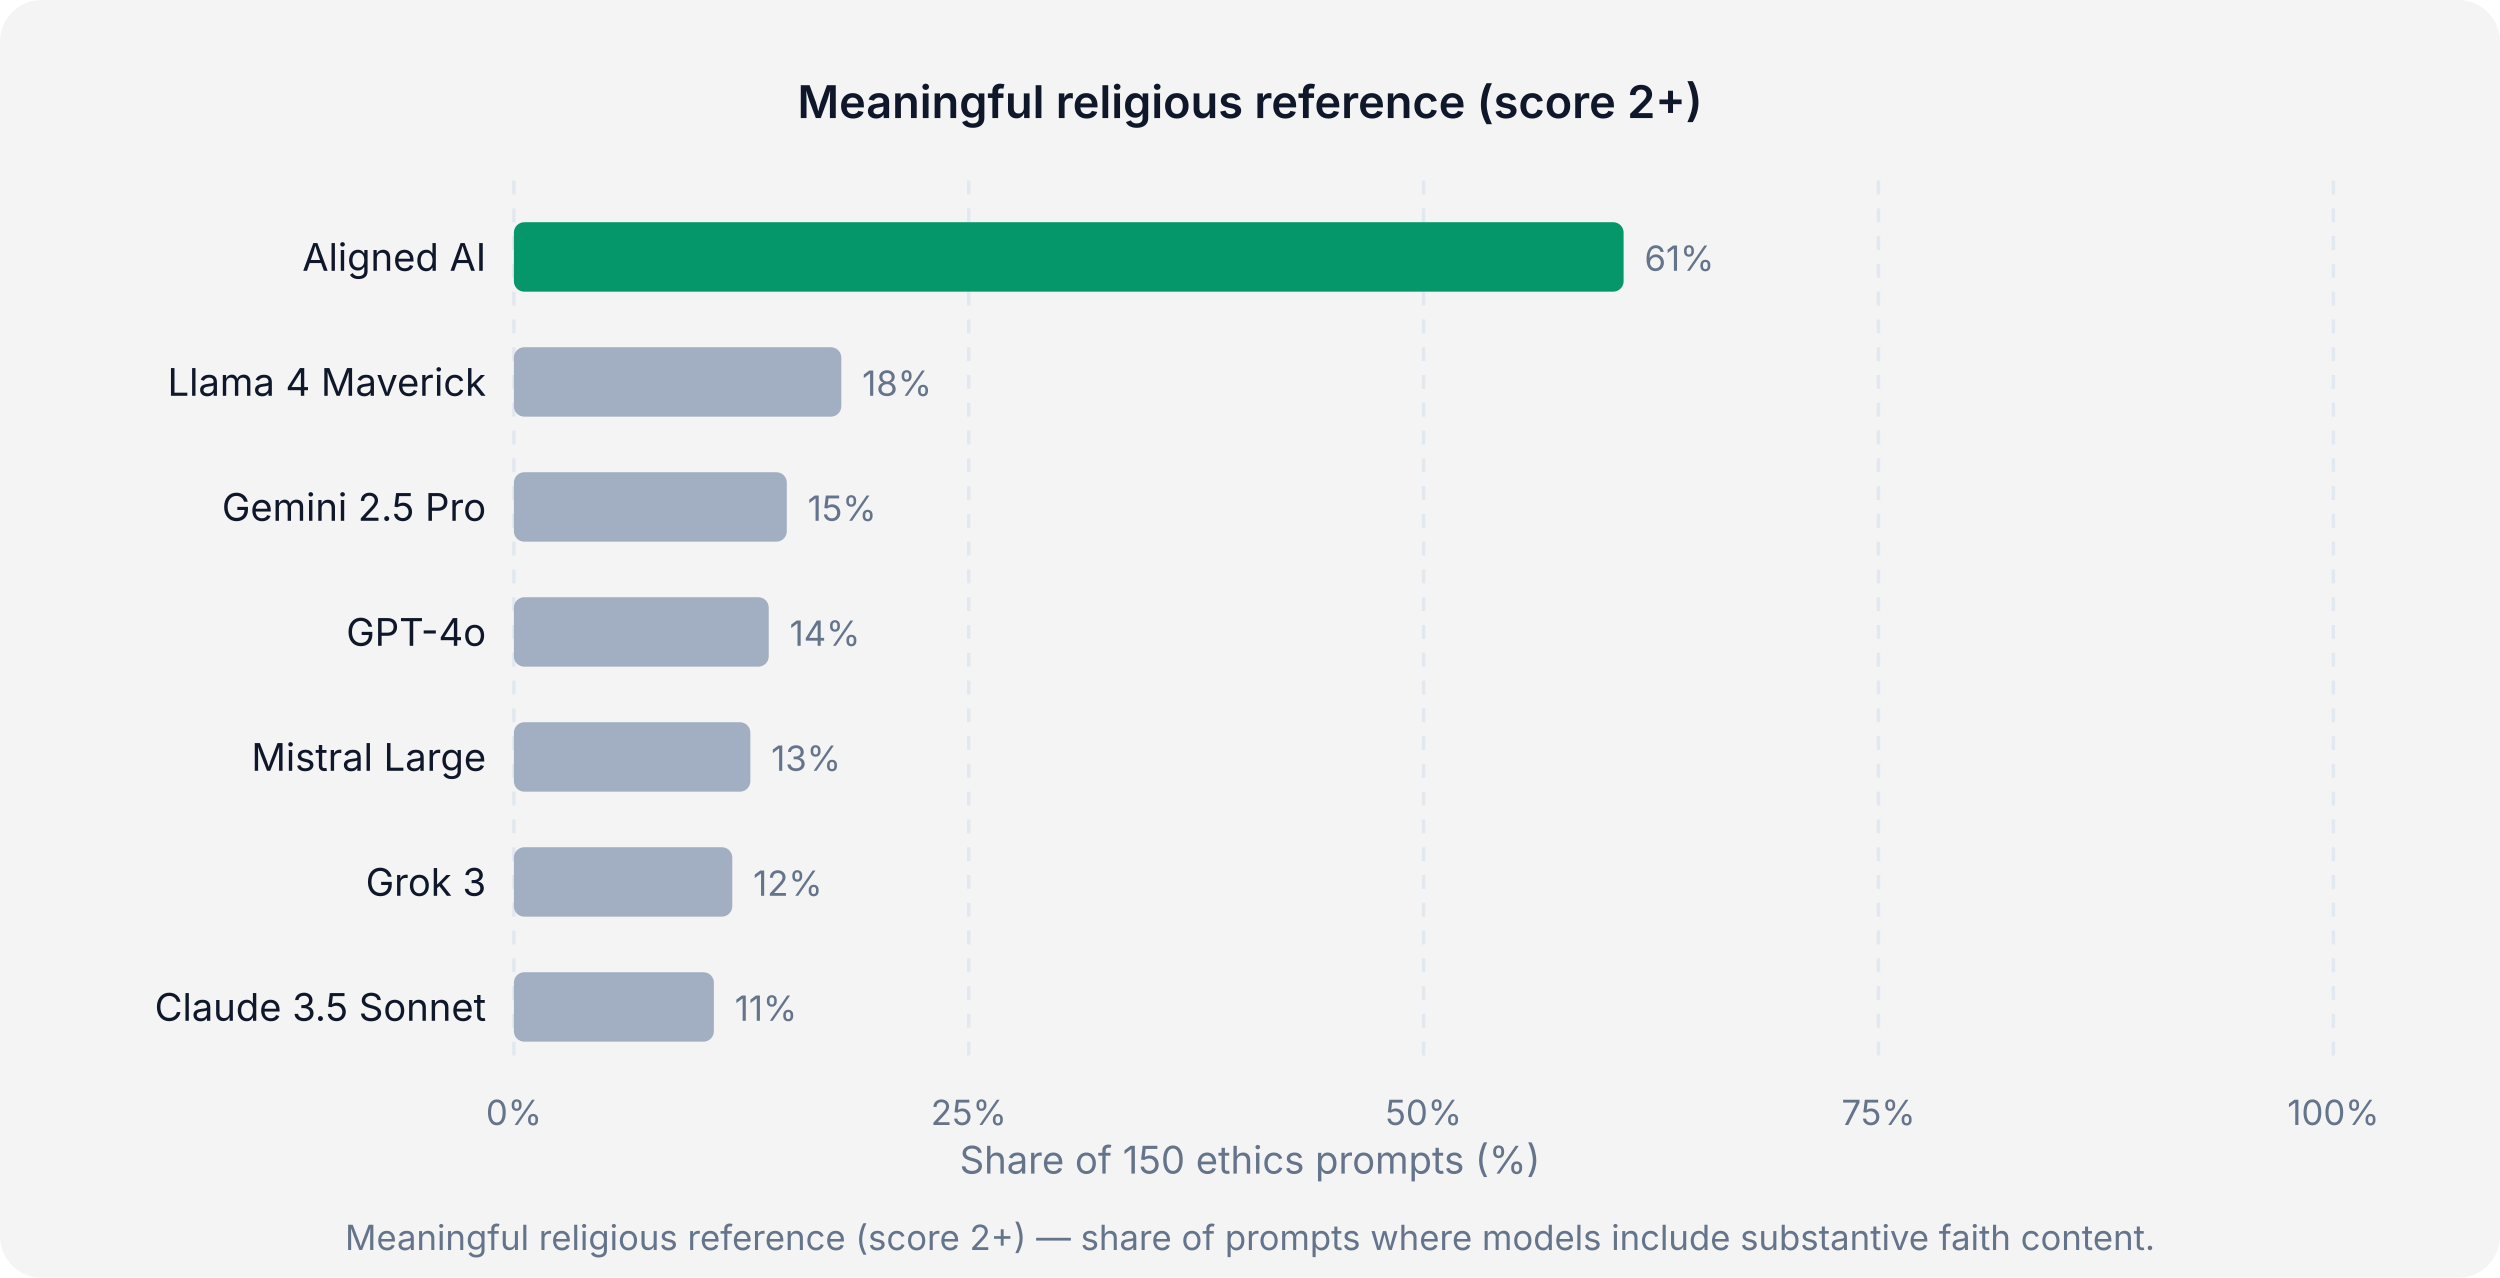
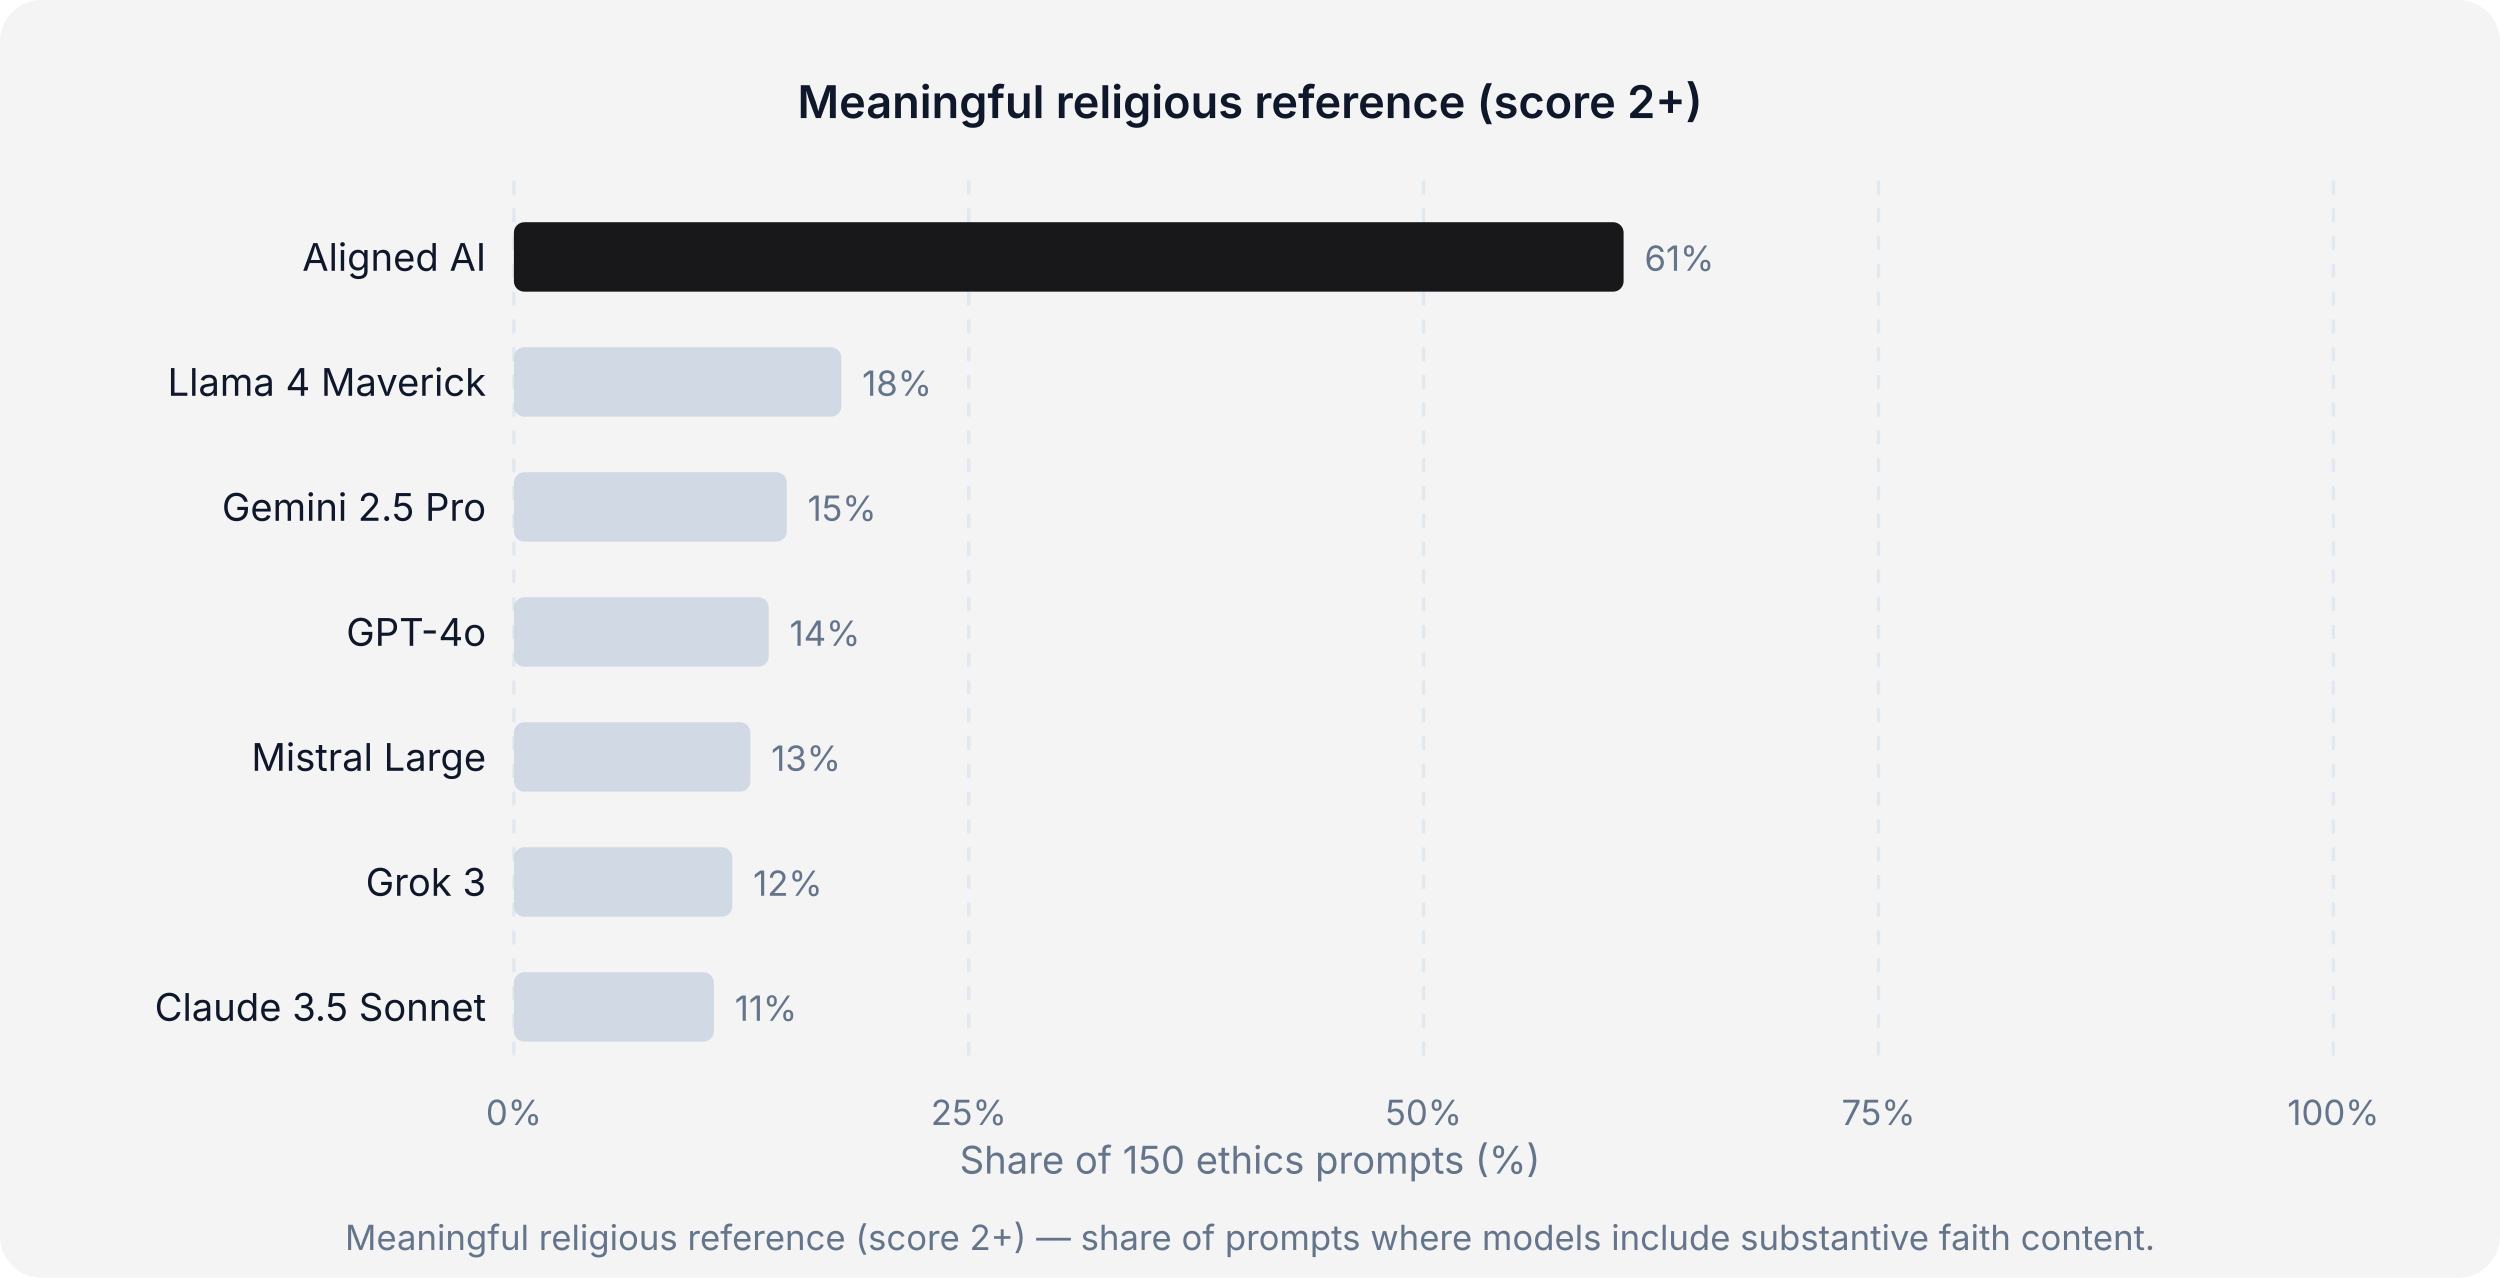
<svg xmlns="http://www.w3.org/2000/svg" viewBox="0 0 720 368" width="720" height="368" role="img" aria-label="Meaningful religious reference (score 2+)">
  <style>text{font-family:Inter,system-ui,sans-serif}</style>
  <rect width="100%" height="100%" fill="#f4f4f5" rx="12" />
  <text x="360.0" y="34" text-anchor="middle" font-size="13" font-weight="600" fill="#0f172a">Meaningful religious reference (score 2+)</text>
  <line x1="148.0" y1="52" x2="148.0" y2="308" stroke="#e2e8f0" stroke-dasharray="4 4" />
  <text x="148.0" y="324" text-anchor="middle" font-size="10" fill="#64748b">0%</text>
  <line x1="279.0" y1="52" x2="279.0" y2="308" stroke="#e2e8f0" stroke-dasharray="4 4" />
  <text x="279.0" y="324" text-anchor="middle" font-size="10" fill="#64748b">25%</text>
  <line x1="410.0" y1="52" x2="410.0" y2="308" stroke="#e2e8f0" stroke-dasharray="4 4" />
  <text x="410.0" y="324" text-anchor="middle" font-size="10" fill="#64748b">50%</text>
  <line x1="541.0" y1="52" x2="541.0" y2="308" stroke="#e2e8f0" stroke-dasharray="4 4" />
  <text x="541.0" y="324" text-anchor="middle" font-size="10" fill="#64748b">75%</text>
  <line x1="672.0" y1="52" x2="672.0" y2="308" stroke="#e2e8f0" stroke-dasharray="4 4" />
  <text x="672.0" y="324" text-anchor="middle" font-size="10" fill="#64748b">100%</text>
-   <rect x="148" y="64" width="319.6" height="20" rx="3" fill="#059669" fill-opacity="1" />
+   <rect x="148" y="64" width="319.6" height="20" rx="3" fill="#18181b" fill-opacity="1" />
  <text x="140" y="78" text-anchor="end" font-size="11" fill="#0f172a">Aligned AI</text>
  <text x="473.6" y="78" font-size="10" fill="#64748b">61%</text>
-   <rect x="148" y="100" width="94.3" height="20" rx="3" fill="#94a3b8" fill-opacity="0.85" />
+   <rect x="148" y="100" width="94.3" height="20" rx="3" fill="#cbd5e1" fill-opacity="0.85" />
  <text x="140" y="114" text-anchor="end" font-size="11" fill="#0f172a">Llama 4 Maverick</text>
  <text x="248.3" y="114" font-size="10" fill="#64748b">18%</text>
-   <rect x="148" y="136" width="78.6" height="20" rx="3" fill="#94a3b8" fill-opacity="0.85" />
+   <rect x="148" y="136" width="78.6" height="20" rx="3" fill="#cbd5e1" fill-opacity="0.85" />
  <text x="140" y="150" text-anchor="end" font-size="11" fill="#0f172a">Gemini 2.5 Pro</text>
  <text x="232.6" y="150" font-size="10" fill="#64748b">15%</text>
-   <rect x="148" y="172" width="73.4" height="20" rx="3" fill="#94a3b8" fill-opacity="0.85" />
+   <rect x="148" y="172" width="73.4" height="20" rx="3" fill="#cbd5e1" fill-opacity="0.85" />
  <text x="140" y="186" text-anchor="end" font-size="11" fill="#0f172a">GPT-4o</text>
  <text x="227.4" y="186" font-size="10" fill="#64748b">14%</text>
-   <rect x="148" y="208" width="68.1" height="20" rx="3" fill="#94a3b8" fill-opacity="0.85" />
+   <rect x="148" y="208" width="68.1" height="20" rx="3" fill="#cbd5e1" fill-opacity="0.85" />
  <text x="140" y="222" text-anchor="end" font-size="11" fill="#0f172a">Mistral Large</text>
  <text x="222.1" y="222" font-size="10" fill="#64748b">13%</text>
-   <rect x="148" y="244" width="62.9" height="20" rx="3" fill="#94a3b8" fill-opacity="0.85" />
+   <rect x="148" y="244" width="62.9" height="20" rx="3" fill="#cbd5e1" fill-opacity="0.85" />
  <text x="140" y="258" text-anchor="end" font-size="11" fill="#0f172a">Grok 3</text>
  <text x="216.9" y="258" font-size="10" fill="#64748b">12%</text>
-   <rect x="148" y="280" width="57.6" height="20" rx="3" fill="#94a3b8" fill-opacity="0.85" />
+   <rect x="148" y="280" width="57.6" height="20" rx="3" fill="#cbd5e1" fill-opacity="0.85" />
  <text x="140" y="294" text-anchor="end" font-size="11" fill="#0f172a">Claude 3.5 Sonnet</text>
  <text x="211.6" y="294" font-size="10" fill="#64748b">11%</text>
  <text x="360.0" y="338" text-anchor="middle" font-size="11" fill="#64748b">Share of 150 ethics prompts (%)</text>
  <text x="360.0" y="360" text-anchor="middle" font-size="10" fill="#64748b">Meaningful religious reference (score 2+) — share of prompts where models include substantive faith content.</text>
</svg>
